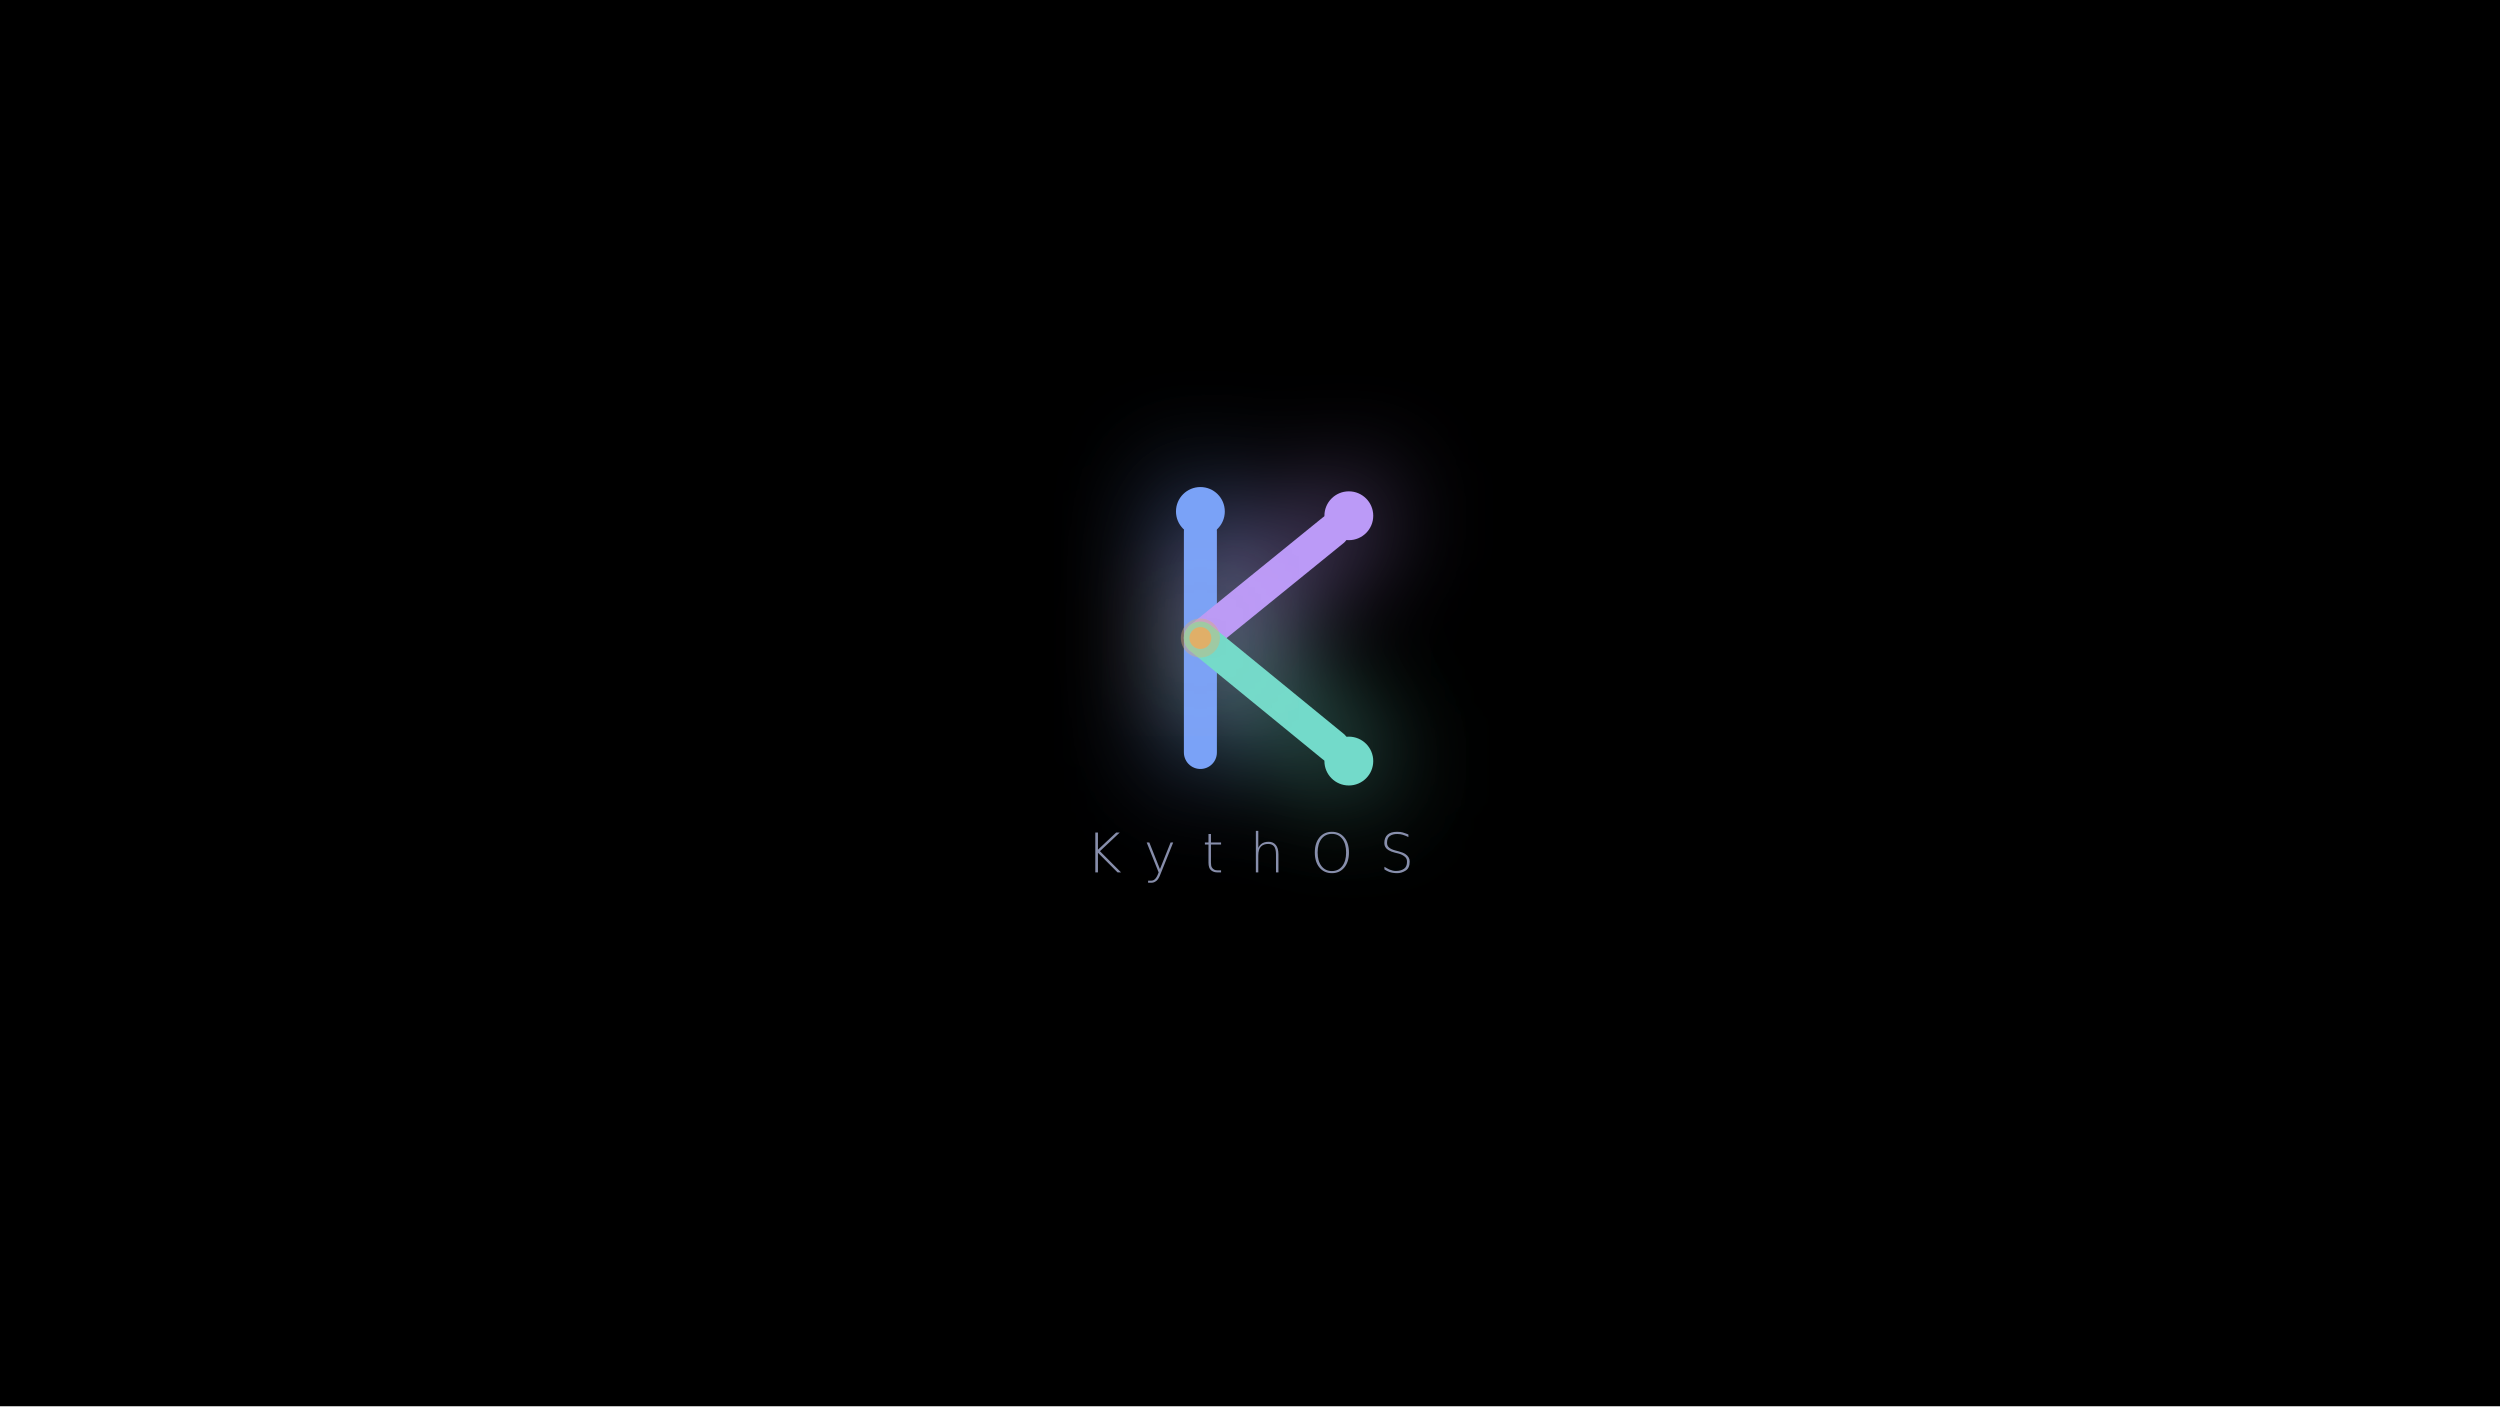
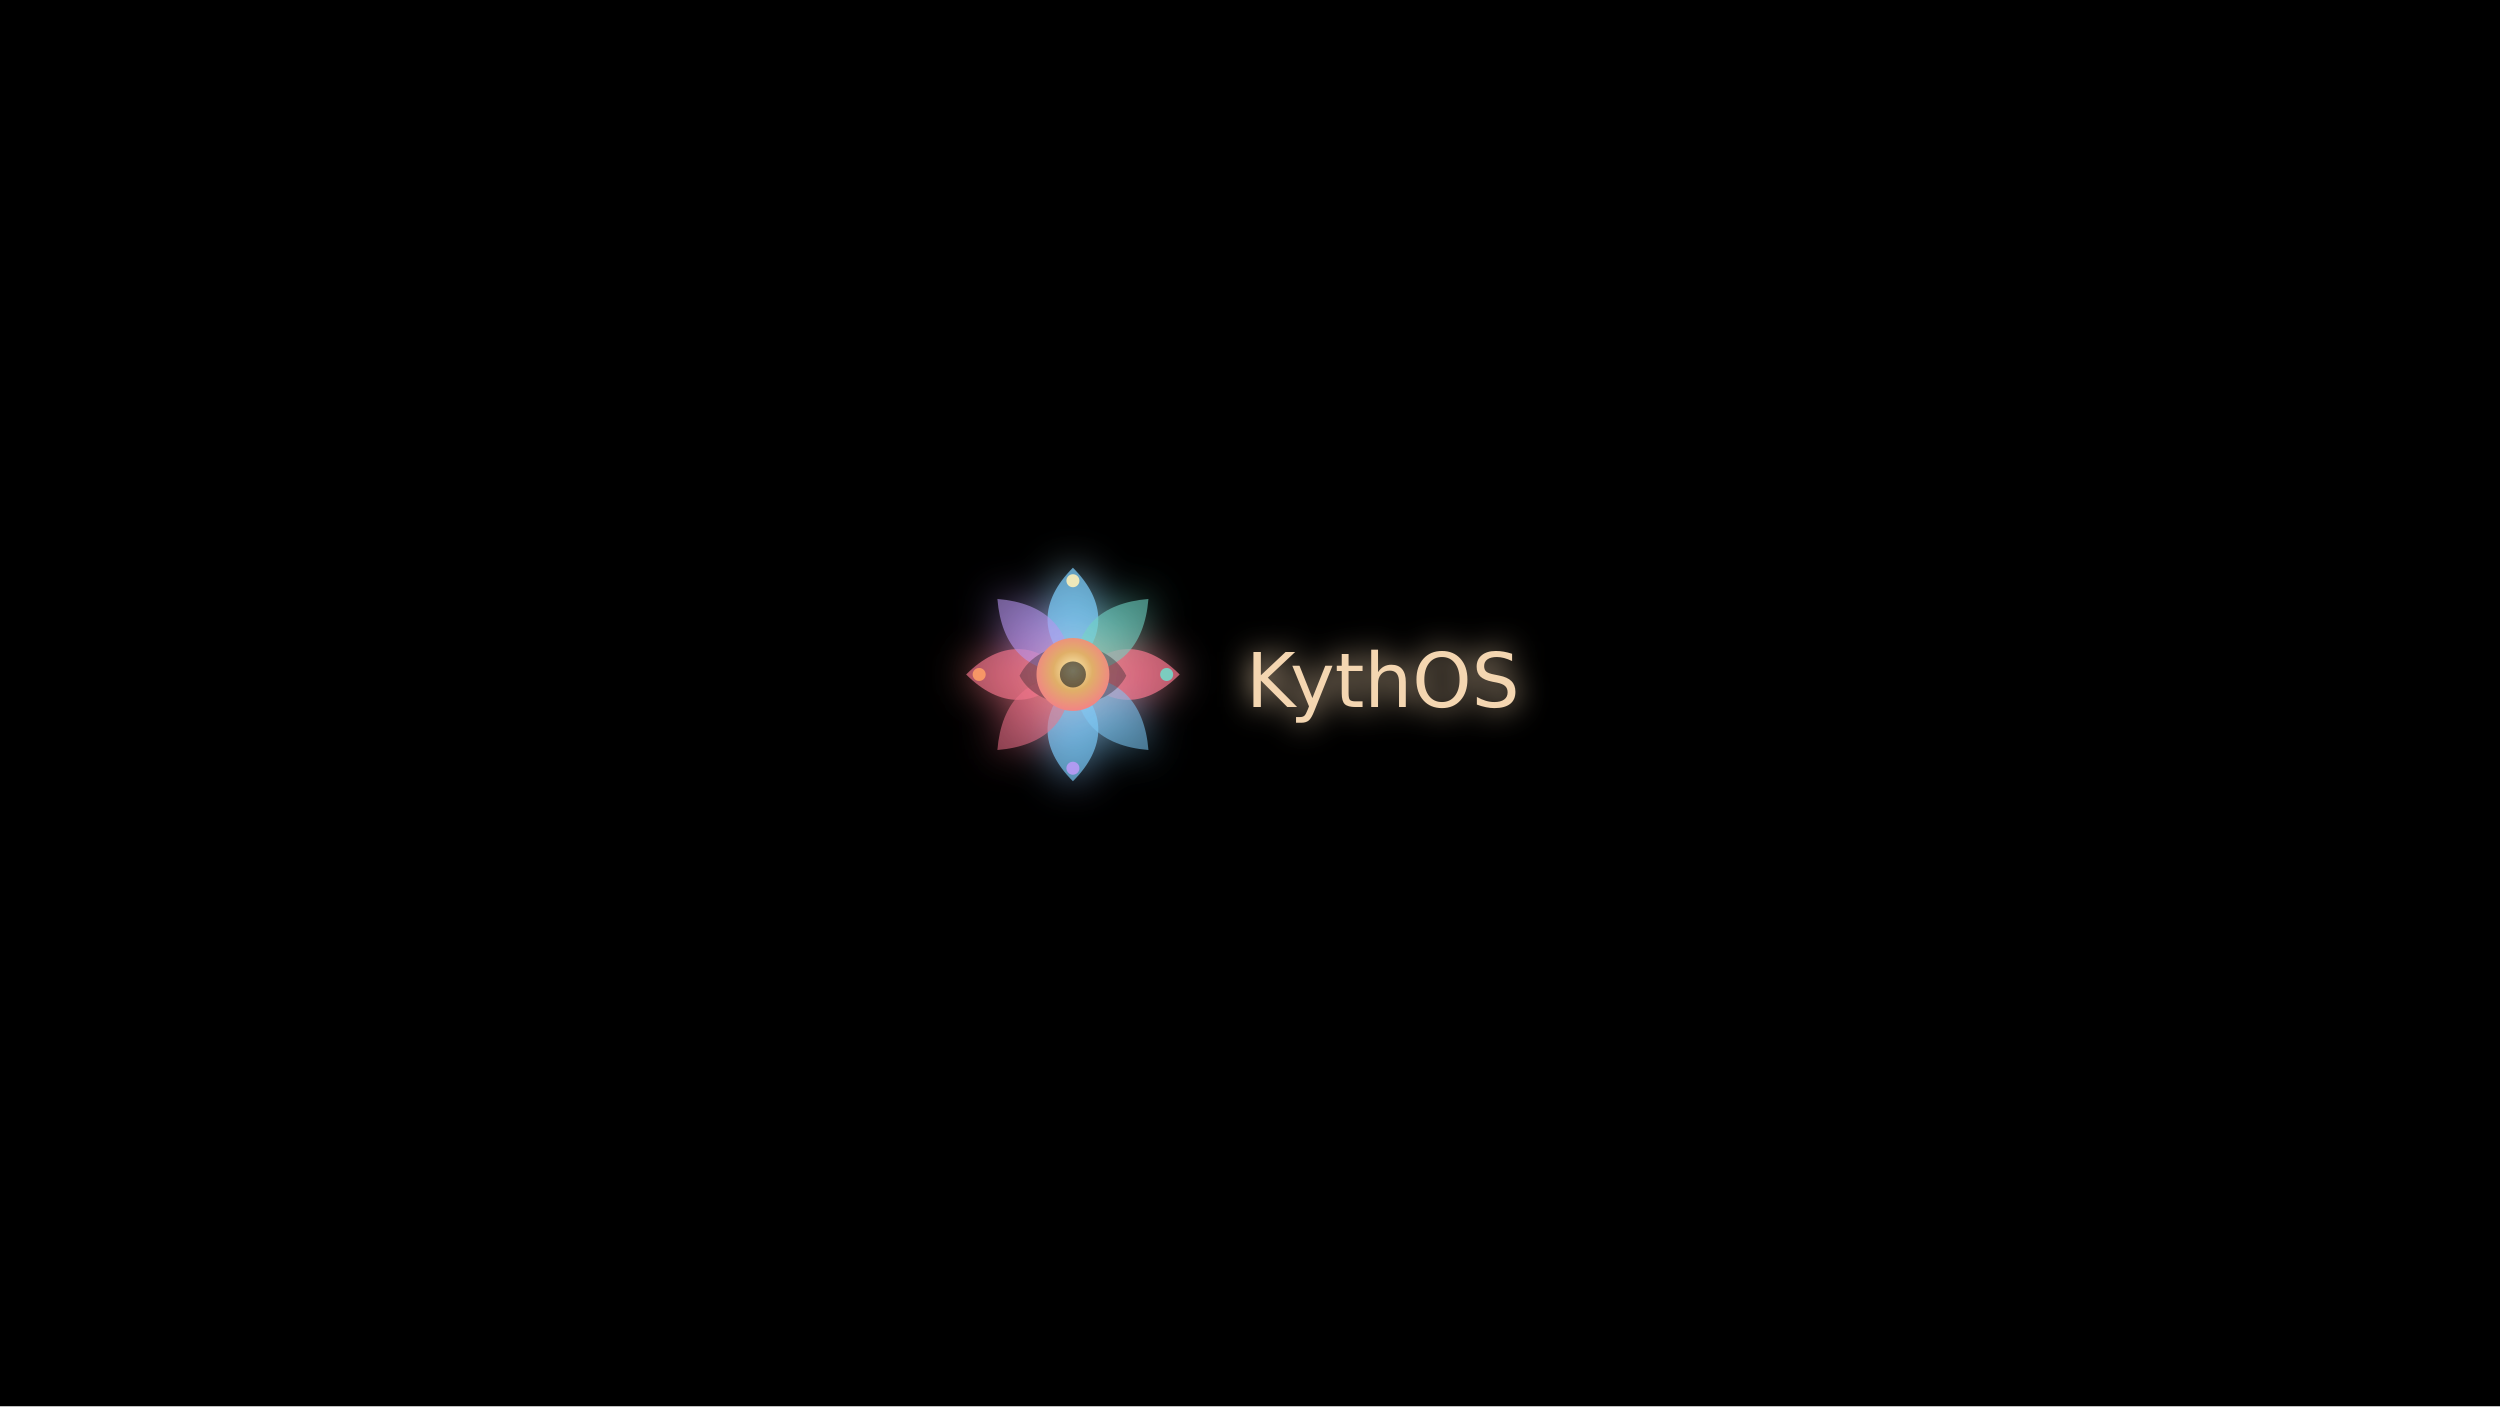
- <svg xmlns="http://www.w3.org/2000/svg" viewBox="0 0 1920 1080" width="1920" height="1080">
+ <svg xmlns="http://www.w3.org/2000/svg" viewBox="0 0 1920 1080" width="1920" height="1080" role="img" aria-label="KythOS wallpaper">
  <defs>
-     <filter id="logo-glow" x="-80%" y="-80%" width="260%" height="260%">
-       <feGaussianBlur stdDeviation="28" result="blur" />
+     <linearGradient id="petal-cool" x1="760" y1="438" x2="900" y2="590" gradientUnits="userSpaceOnUse">
+       <stop offset="0%" stop-color="#7dcfff" />
+       <stop offset="48%" stop-color="#73daca" />
+       <stop offset="100%" stop-color="#bb9af7" />
+     </linearGradient>
+     <linearGradient id="petal-warm" x1="900" y1="440" x2="764" y2="594" gradientUnits="userSpaceOnUse">
+       <stop offset="0%" stop-color="#ff9e64" />
+       <stop offset="48%" stop-color="#e0af68" />
+       <stop offset="100%" stop-color="#f7768e" />
+     </linearGradient>
+     <radialGradient id="core-fill" cx="50%" cy="45%" r="64%">
+       <stop offset="0%" stop-color="#fff1b8" />
+       <stop offset="42%" stop-color="#e0af68" />
+       <stop offset="100%" stop-color="#f7768e" />
+     </radialGradient>
+     <filter id="soft-glow" x="-70%" y="-70%" width="240%" height="240%">
+       <feGaussianBlur stdDeviation="16" result="blur" />
      <feMerge>
        <feMergeNode in="blur" />
        <feMergeNode in="SourceGraphic" />
      </feMerge>
    </filter>
-     <filter id="spark-glow" x="-200%" y="-200%" width="500%" height="500%">
-       <feGaussianBlur stdDeviation="32" result="blur" />
+     <filter id="word-glow" x="-40%" y="-120%" width="180%" height="340%">
+       <feGaussianBlur stdDeviation="12" result="blur" />
      <feMerge>
        <feMergeNode in="blur" />
        <feMergeNode in="SourceGraphic" />
      </feMerge>
    </filter>
  </defs>
  <rect width="1920" height="1080" fill="#000000" />
-   <g transform="translate(840, 367) scale(1.5)" filter="url(#logo-glow)">
-     <line x1="54.6" y1="140.6" x2="54.6" y2="27.5" stroke="#7aa2f7" stroke-width="16.9" stroke-linecap="round" />
-     <circle cx="54.6" cy="17.2" r="12.5" fill="#7aa2f7" />
-     <line x1="122.5" y1="26.9" x2="54.6" y2="82.0" stroke="#bb9af7" stroke-width="16.9" stroke-linecap="round" />
-     <circle cx="130.6" cy="19.4" r="12.5" fill="#bb9af7" />
-     <line x1="122.5" y1="137.5" x2="54.6" y2="82.0" stroke="#73daca" stroke-width="16.9" stroke-linecap="round" />
-     <circle cx="130.6" cy="145.0" r="12.5" fill="#73daca" />
-     <circle cx="54.6" cy="82.0" r="10.0" fill="#e0af68" opacity="0.4" filter="url(#spark-glow)" />
-     <circle cx="54.6" cy="82.0" r="5.6" fill="#e0af68" />
+   <g transform="translate(724 418)" filter="url(#soft-glow)">
+     <g opacity="0.9">
+       <path d="M100 18 C126 44 126 72 100 95 C74 72 74 44 100 18Z" fill="url(#petal-cool)" opacity="0.78" />
+       <path d="M182 100 C156 126 128 126 105 100 C128 74 156 74 182 100Z" fill="url(#petal-warm)" opacity="0.78" />
+       <path d="M100 182 C74 156 74 128 100 105 C126 128 126 156 100 182Z" fill="url(#petal-cool)" opacity="0.72" />
+       <path d="M18 100 C44 74 72 74 95 100 C72 126 44 126 18 100Z" fill="url(#petal-warm)" opacity="0.72" />
+       <path d="M42 42 C79 45 99 65 98 98 C65 99 45 79 42 42Z" fill="#bb9af7" opacity="0.62" />
+       <path d="M158 42 C155 79 135 99 102 98 C101 65 121 45 158 42Z" fill="#73daca" opacity="0.62" />
+       <path d="M158 158 C121 155 101 135 102 102 C135 101 155 121 158 158Z" fill="#7dcfff" opacity="0.58" />
+       <path d="M42 158 C45 121 65 101 98 102 C99 135 79 155 42 158Z" fill="#f7768e" opacity="0.58" />
+     </g>
+     <path d="M59 101 C74 70 126 70 141 101 C126 130 74 130 59 101Z" fill="#0d1117" opacity="0.34" />
+     <circle cx="100" cy="100" r="28" fill="url(#core-fill)" />
+     <circle cx="100" cy="100" r="10" fill="#0d1117" opacity="0.56" />
+     <circle cx="100" cy="28" r="5" fill="#fff1b8" opacity="0.88" />
+     <circle cx="172" cy="100" r="5" fill="#73daca" opacity="0.88" />
+     <circle cx="100" cy="172" r="5" fill="#bb9af7" opacity="0.88" />
+     <circle cx="28" cy="100" r="5" fill="#ff9e64" opacity="0.88" />
  </g>
-   <text x="960" y="670" font-family="'DejaVu Sans', 'Liberation Sans', sans-serif" font-size="42" font-weight="300" letter-spacing="20" fill="#a9b1d6" opacity="0.8" text-anchor="middle">KythOS</text>
+   <text x="1062" y="543" font-family="'DejaVu Sans', 'Liberation Sans', sans-serif" font-size="58" font-weight="400" fill="#f4d6b1" text-anchor="middle" filter="url(#word-glow)">KythOS</text>
</svg>
